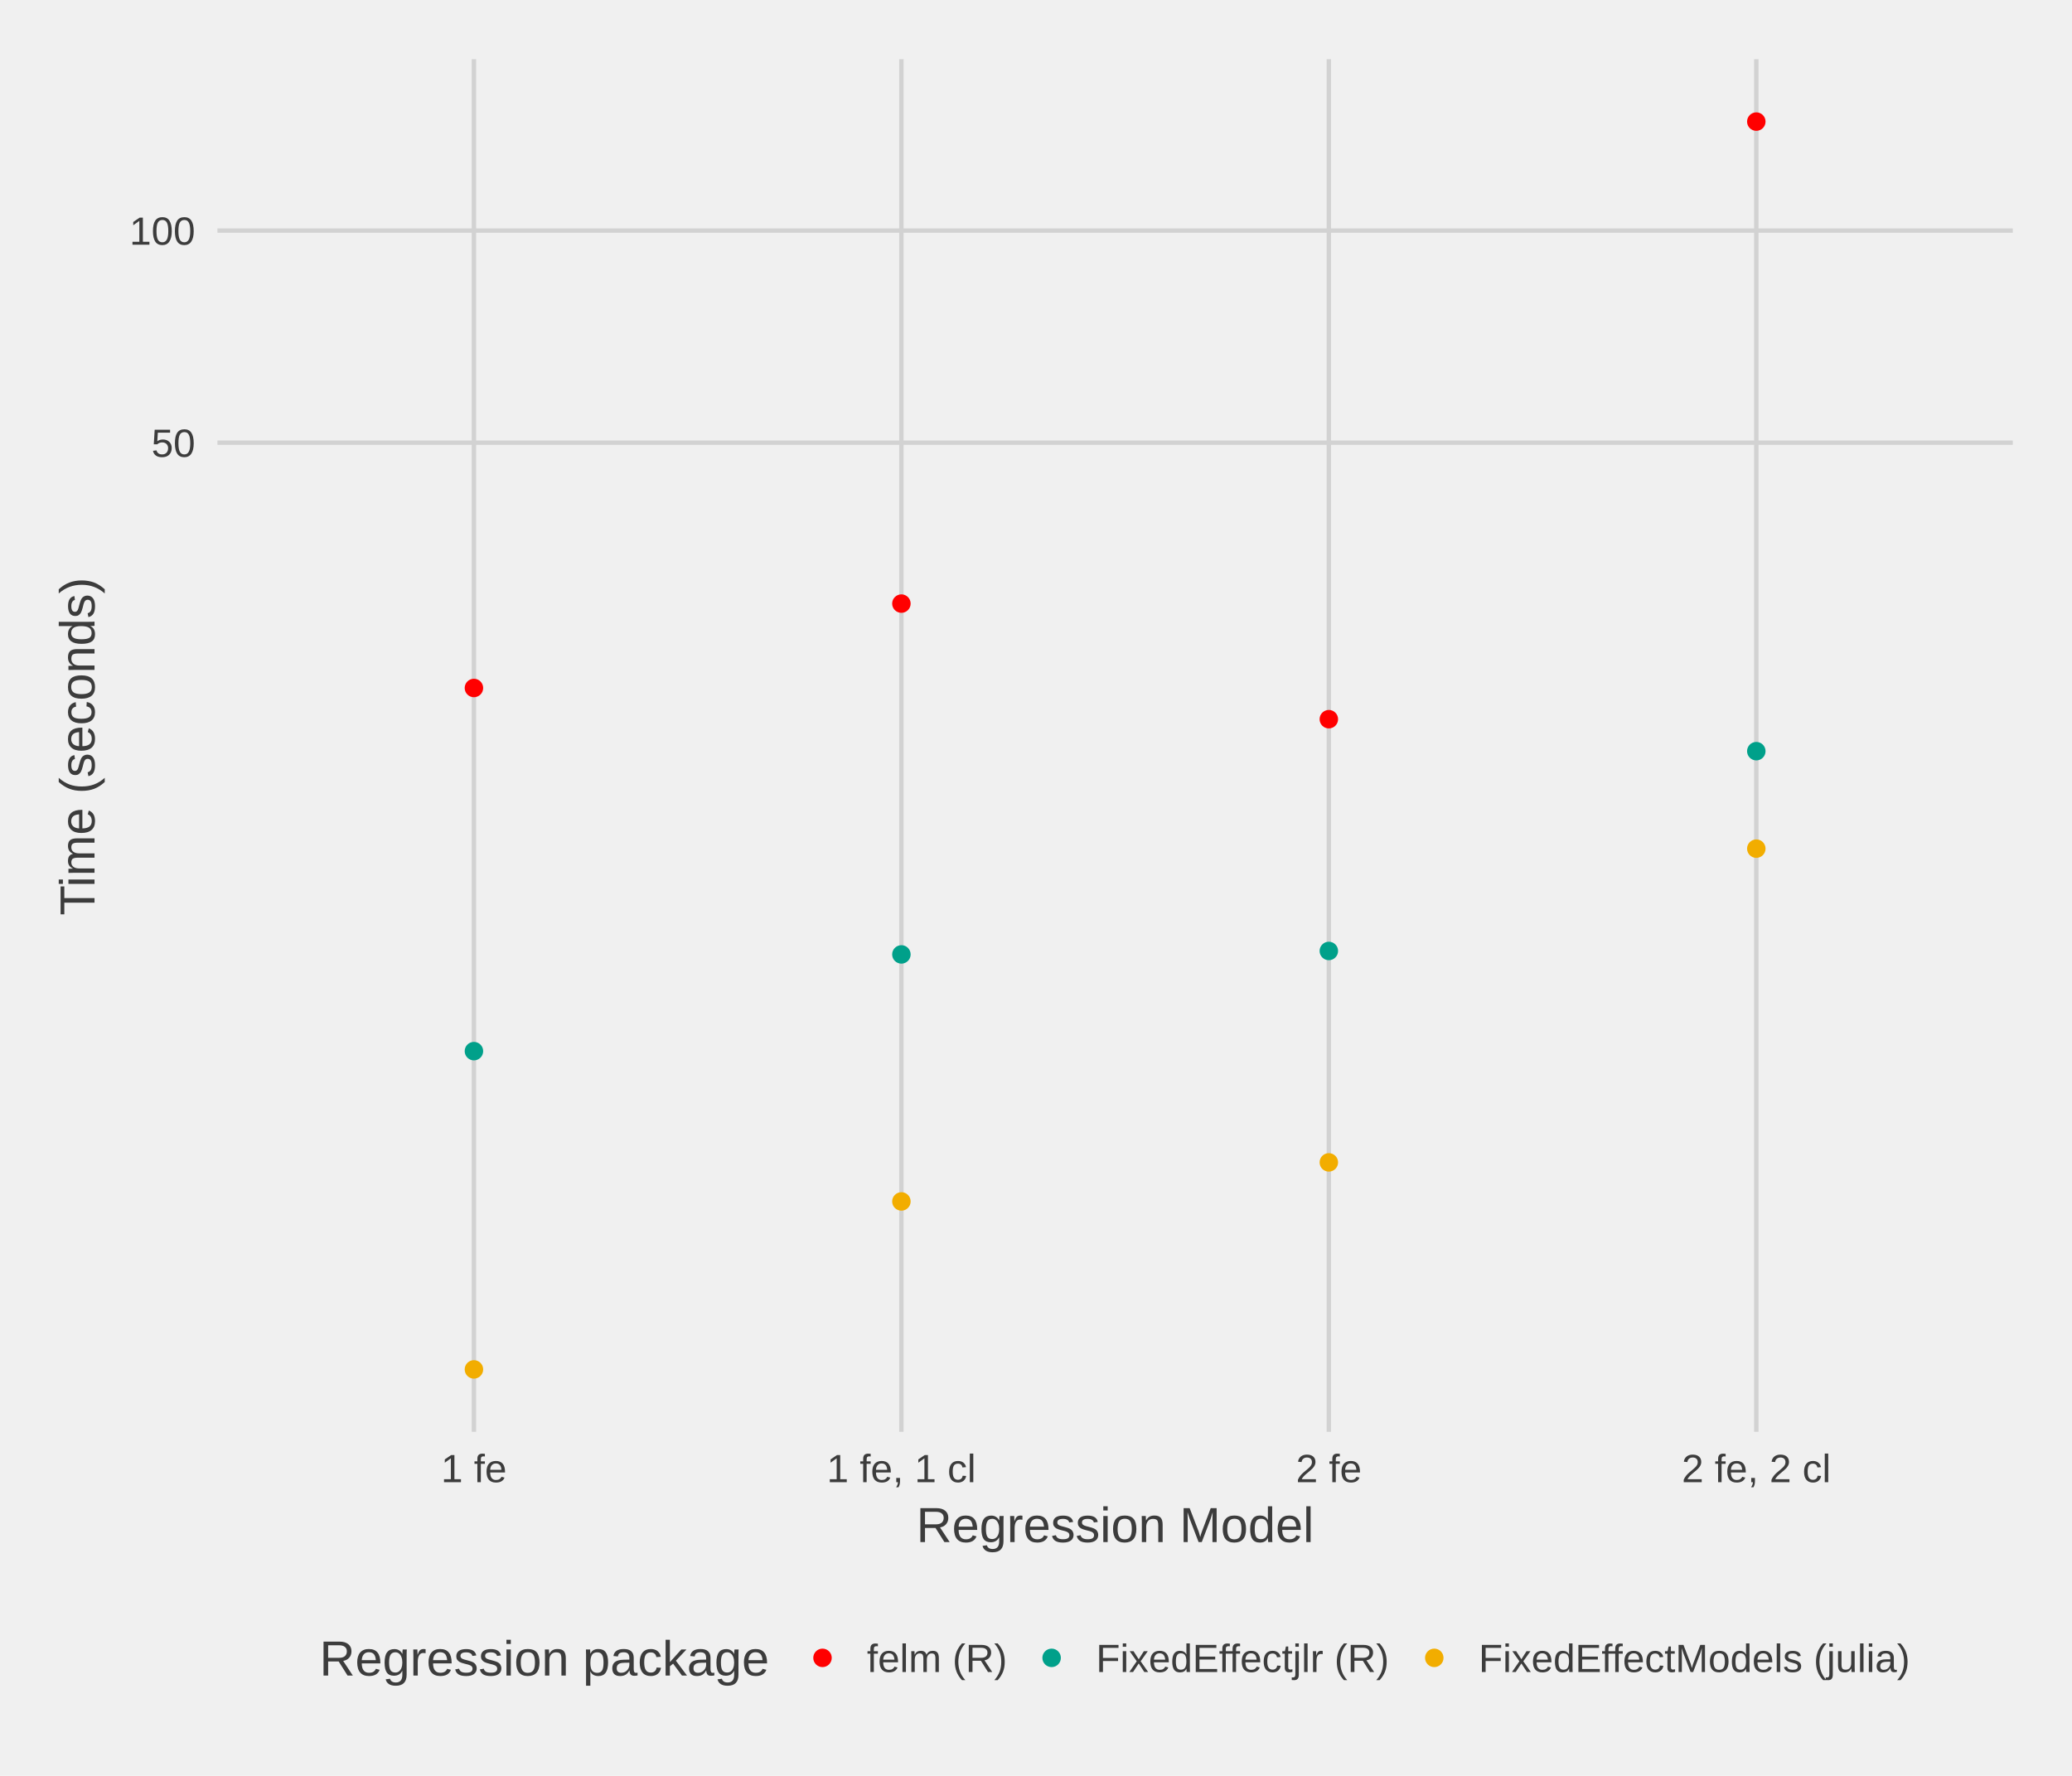
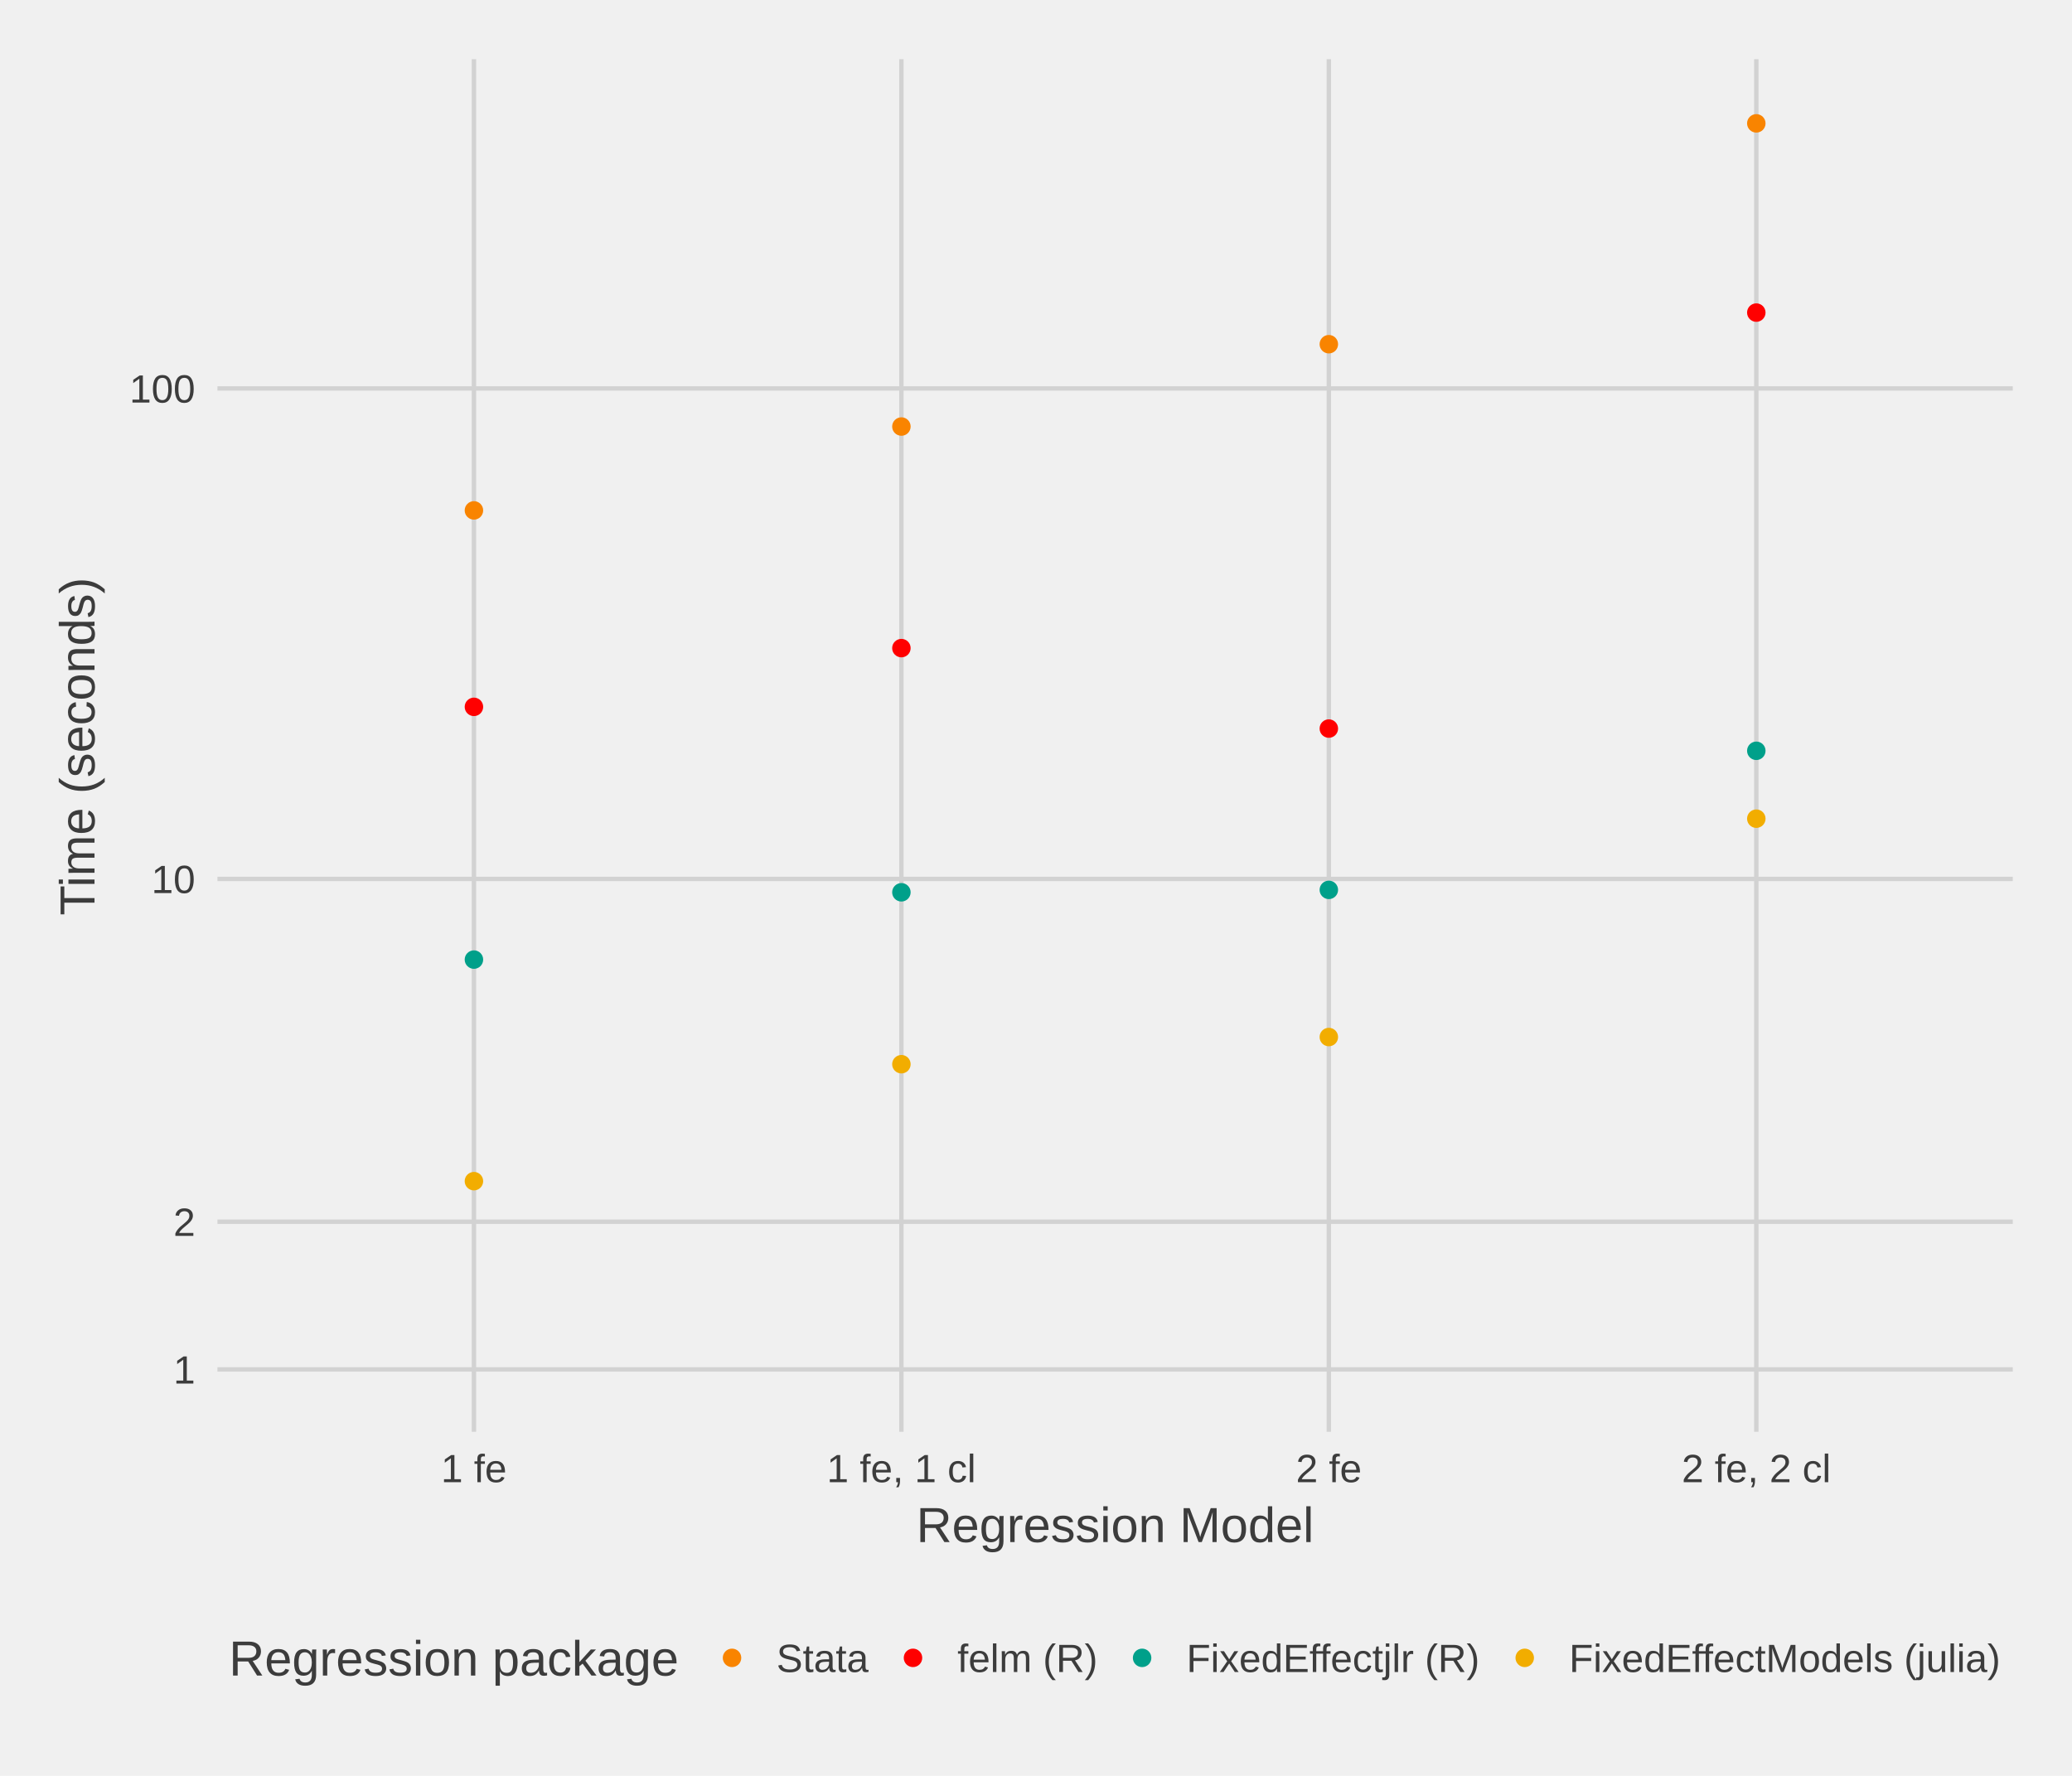
<svg xmlns="http://www.w3.org/2000/svg" viewBox="0 0 504.00 432.00">
  <defs>
    <style type="text/css">
    line, polyline, path, rect, circle {
      fill: none;
      stroke: #000000;
      stroke-linecap: round;
      stroke-linejoin: round;
      stroke-miterlimit: 10.00;
    }
  </style>
  </defs>
  <rect width="100%" height="100%" style="stroke: none; fill: #FFFFFF;" />
  <rect x="0.00" y="0.00" width="504.00" height="432.00" style="stroke-width: 1.07; stroke: none; fill: #F0F0F0;" />
  <defs>
    <clipPath id="cpNTIuODg5OHw0ODkuNnwzNDguMjk4fDE0LjQ=">
      <rect x="52.89" y="14.40" width="436.71" height="333.90" />
    </clipPath>
  </defs>
  <rect x="52.89" y="14.40" width="436.71" height="333.90" style="stroke-width: 1.07; stroke: none; fill: #F0F0F0;" clip-path="url(#cpNTIuODg5OHw0ODkuNnwzNDguMjk4fDE0LjQ=)" />
-   <polyline points="52.89,107.69 489.60,107.69 " style="stroke-width: 1.07; stroke: #D2D2D2; stroke-linecap: butt;" clip-path="url(#cpNTIuODg5OHw0ODkuNnwzNDguMjk4fDE0LjQ=)" />
-   <polyline points="52.89,56.09 489.60,56.09 " style="stroke-width: 1.07; stroke: #D2D2D2; stroke-linecap: butt;" clip-path="url(#cpNTIuODg5OHw0ODkuNnwzNDguMjk4fDE0LjQ=)" />
+   <polyline points="52.89,333.12 489.60,333.12 " style="stroke-width: 1.07; stroke: #D2D2D2; stroke-linecap: butt;" clip-path="url(#cpNTIuODg5OHw0ODkuNnwzNDguMjk4fDE0LjQ=)" />
+   <polyline points="52.89,297.20 489.60,297.20 " style="stroke-width: 1.07; stroke: #D2D2D2; stroke-linecap: butt;" clip-path="url(#cpNTIuODg5OHw0ODkuNnwzNDguMjk4fDE0LjQ=)" />
+   <polyline points="52.89,213.81 489.60,213.81 " style="stroke-width: 1.07; stroke: #D2D2D2; stroke-linecap: butt;" clip-path="url(#cpNTIuODg5OHw0ODkuNnwzNDguMjk4fDE0LjQ=)" />
+   <polyline points="52.89,94.49 489.60,94.49 " style="stroke-width: 1.07; stroke: #D2D2D2; stroke-linecap: butt;" clip-path="url(#cpNTIuODg5OHw0ODkuNnwzNDguMjk4fDE0LjQ=)" />
  <polyline points="115.28,348.30 115.28,14.40 " style="stroke-width: 1.07; stroke: #D2D2D2; stroke-linecap: butt;" clip-path="url(#cpNTIuODg5OHw0ODkuNnwzNDguMjk4fDE0LjQ=)" />
  <polyline points="219.26,348.30 219.26,14.40 " style="stroke-width: 1.07; stroke: #D2D2D2; stroke-linecap: butt;" clip-path="url(#cpNTIuODg5OHw0ODkuNnwzNDguMjk4fDE0LjQ=)" />
  <polyline points="323.23,348.30 323.23,14.40 " style="stroke-width: 1.07; stroke: #D2D2D2; stroke-linecap: butt;" clip-path="url(#cpNTIuODg5OHw0ODkuNnwzNDguMjk4fDE0LjQ=)" />
  <polyline points="427.21,348.30 427.21,14.40 " style="stroke-width: 1.07; stroke: #D2D2D2; stroke-linecap: butt;" clip-path="url(#cpNTIuODg5OHw0ODkuNnwzNDguMjk4fDE0LjQ=)" />
-   <circle cx="115.28" cy="255.70" r="1.42pt" style="stroke-width: 0.71; stroke: #00A08A; fill: #00A08A;" clip-path="url(#cpNTIuODg5OHw0ODkuNnwzNDguMjk4fDE0LjQ=)" />
-   <circle cx="219.26" cy="232.17" r="1.42pt" style="stroke-width: 0.71; stroke: #00A08A; fill: #00A08A;" clip-path="url(#cpNTIuODg5OHw0ODkuNnwzNDguMjk4fDE0LjQ=)" />
-   <circle cx="323.23" cy="231.33" r="1.42pt" style="stroke-width: 0.71; stroke: #00A08A; fill: #00A08A;" clip-path="url(#cpNTIuODg5OHw0ODkuNnwzNDguMjk4fDE0LjQ=)" />
-   <circle cx="427.21" cy="182.73" r="1.42pt" style="stroke-width: 0.71; stroke: #00A08A; fill: #00A08A;" clip-path="url(#cpNTIuODg5OHw0ODkuNnwzNDguMjk4fDE0LjQ=)" />
-   <circle cx="115.28" cy="167.36" r="1.42pt" style="stroke-width: 0.71; stroke: #FF0000; fill: #FF0000;" clip-path="url(#cpNTIuODg5OHw0ODkuNnwzNDguMjk4fDE0LjQ=)" />
-   <circle cx="219.26" cy="146.83" r="1.42pt" style="stroke-width: 0.71; stroke: #FF0000; fill: #FF0000;" clip-path="url(#cpNTIuODg5OHw0ODkuNnwzNDguMjk4fDE0LjQ=)" />
-   <circle cx="323.23" cy="174.95" r="1.42pt" style="stroke-width: 0.71; stroke: #FF0000; fill: #FF0000;" clip-path="url(#cpNTIuODg5OHw0ODkuNnwzNDguMjk4fDE0LjQ=)" />
-   <circle cx="427.21" cy="29.58" r="1.42pt" style="stroke-width: 0.71; stroke: #FF0000; fill: #FF0000;" clip-path="url(#cpNTIuODg5OHw0ODkuNnwzNDguMjk4fDE0LjQ=)" />
-   <circle cx="115.28" cy="333.12" r="1.42pt" style="stroke-width: 0.71; stroke: #F2AD00; fill: #F2AD00;" clip-path="url(#cpNTIuODg5OHw0ODkuNnwzNDguMjk4fDE0LjQ=)" />
-   <circle cx="219.26" cy="292.26" r="1.42pt" style="stroke-width: 0.71; stroke: #F2AD00; fill: #F2AD00;" clip-path="url(#cpNTIuODg5OHw0ODkuNnwzNDguMjk4fDE0LjQ=)" />
-   <circle cx="323.23" cy="282.76" r="1.42pt" style="stroke-width: 0.71; stroke: #F2AD00; fill: #F2AD00;" clip-path="url(#cpNTIuODg5OHw0ODkuNnwzNDguMjk4fDE0LjQ=)" />
-   <circle cx="427.21" cy="206.44" r="1.42pt" style="stroke-width: 0.71; stroke: #F2AD00; fill: #F2AD00;" clip-path="url(#cpNTIuODg5OHw0ODkuNnwzNDguMjk4fDE0LjQ=)" />
+   <circle cx="115.28" cy="233.43" r="1.42pt" style="stroke-width: 0.71; stroke: #00A08A; fill: #00A08A;" clip-path="url(#cpNTIuODg5OHw0ODkuNnwzNDguMjk4fDE0LjQ=)" />
+   <circle cx="219.26" cy="217.06" r="1.42pt" style="stroke-width: 0.71; stroke: #00A08A; fill: #00A08A;" clip-path="url(#cpNTIuODg5OHw0ODkuNnwzNDguMjk4fDE0LjQ=)" />
+   <circle cx="323.23" cy="216.47" r="1.42pt" style="stroke-width: 0.71; stroke: #00A08A; fill: #00A08A;" clip-path="url(#cpNTIuODg5OHw0ODkuNnwzNDguMjk4fDE0LjQ=)" />
+   <circle cx="427.21" cy="182.64" r="1.42pt" style="stroke-width: 0.71; stroke: #00A08A; fill: #00A08A;" clip-path="url(#cpNTIuODg5OHw0ODkuNnwzNDguMjk4fDE0LjQ=)" />
+   <circle cx="115.28" cy="171.95" r="1.42pt" style="stroke-width: 0.71; stroke: #FF0000; fill: #FF0000;" clip-path="url(#cpNTIuODg5OHw0ODkuNnwzNDguMjk4fDE0LjQ=)" />
+   <circle cx="219.26" cy="157.66" r="1.42pt" style="stroke-width: 0.71; stroke: #FF0000; fill: #FF0000;" clip-path="url(#cpNTIuODg5OHw0ODkuNnwzNDguMjk4fDE0LjQ=)" />
+   <circle cx="323.23" cy="177.23" r="1.42pt" style="stroke-width: 0.71; stroke: #FF0000; fill: #FF0000;" clip-path="url(#cpNTIuODg5OHw0ODkuNnwzNDguMjk4fDE0LjQ=)" />
+   <circle cx="427.21" cy="76.04" r="1.42pt" style="stroke-width: 0.71; stroke: #FF0000; fill: #FF0000;" clip-path="url(#cpNTIuODg5OHw0ODkuNnwzNDguMjk4fDE0LjQ=)" />
+   <circle cx="115.28" cy="287.33" r="1.42pt" style="stroke-width: 0.71; stroke: #F2AD00; fill: #F2AD00;" clip-path="url(#cpNTIuODg5OHw0ODkuNnwzNDguMjk4fDE0LjQ=)" />
+   <circle cx="219.26" cy="258.88" r="1.42pt" style="stroke-width: 0.71; stroke: #F2AD00; fill: #F2AD00;" clip-path="url(#cpNTIuODg5OHw0ODkuNnwzNDguMjk4fDE0LjQ=)" />
+   <circle cx="323.23" cy="252.27" r="1.42pt" style="stroke-width: 0.71; stroke: #F2AD00; fill: #F2AD00;" clip-path="url(#cpNTIuODg5OHw0ODkuNnwzNDguMjk4fDE0LjQ=)" />
+   <circle cx="427.21" cy="199.15" r="1.42pt" style="stroke-width: 0.71; stroke: #F2AD00; fill: #F2AD00;" clip-path="url(#cpNTIuODg5OHw0ODkuNnwzNDguMjk4fDE0LjQ=)" />
+   <circle cx="115.28" cy="124.16" r="1.42pt" style="stroke-width: 0.71; stroke: #F98400; fill: #F98400;" clip-path="url(#cpNTIuODg5OHw0ODkuNnwzNDguMjk4fDE0LjQ=)" />
+   <circle cx="219.26" cy="103.76" r="1.42pt" style="stroke-width: 0.71; stroke: #F98400; fill: #F98400;" clip-path="url(#cpNTIuODg5OHw0ODkuNnwzNDguMjk4fDE0LjQ=)" />
+   <circle cx="323.23" cy="83.73" r="1.42pt" style="stroke-width: 0.71; stroke: #F98400; fill: #F98400;" clip-path="url(#cpNTIuODg5OHw0ODkuNnwzNDguMjk4fDE0LjQ=)" />
+   <circle cx="427.21" cy="30.01" r="1.42pt" style="stroke-width: 0.71; stroke: #F98400; fill: #F98400;" clip-path="url(#cpNTIuODg5OHw0ODkuNnwzNDguMjk4fDE0LjQ=)" />
  <rect x="52.89" y="14.40" width="436.71" height="333.90" style="stroke-width: 1.07; stroke: none;" clip-path="url(#cpNTIuODg5OHw0ODkuNnwzNDguMjk4fDE0LjQ=)" />
  <defs>
    <clipPath id="cpMHw1MDR8NDMyfDA=">
      <rect x="0.00" y="0.00" width="504.00" height="432.00" />
    </clipPath>
  </defs>
  <g clip-path="url(#cpMHw1MDR8NDMyfDA=)">
-     <text x="36.83" y="111.13" style="font-size: 9.60px; fill: #3C3C3C; font-family: Arial;" textLength="10.68px" lengthAdjust="spacingAndGlyphs">50</text>
+     <text x="42.17" y="336.56" style="font-size: 9.60px; fill: #3C3C3C; font-family: Arial;" textLength="5.34px" lengthAdjust="spacingAndGlyphs">1</text>
  </g>
  <g clip-path="url(#cpMHw1MDR8NDMyfDA=)">
-     <text x="31.49" y="59.53" style="font-size: 9.60px; fill: #3C3C3C; font-family: Arial;" textLength="16.02px" lengthAdjust="spacingAndGlyphs">100</text>
+     <text x="42.17" y="300.64" style="font-size: 9.60px; fill: #3C3C3C; font-family: Arial;" textLength="5.34px" lengthAdjust="spacingAndGlyphs">2</text>
+   </g>
+   <g clip-path="url(#cpMHw1MDR8NDMyfDA=)">
+     <text x="36.83" y="217.24" style="font-size: 9.60px; fill: #3C3C3C; font-family: Arial;" textLength="10.68px" lengthAdjust="spacingAndGlyphs">10</text>
+   </g>
+   <g clip-path="url(#cpMHw1MDR8NDMyfDA=)">
+     <text x="31.49" y="97.93" style="font-size: 9.60px; fill: #3C3C3C; font-family: Arial;" textLength="16.02px" lengthAdjust="spacingAndGlyphs">100</text>
  </g>
  <g clip-path="url(#cpMHw1MDR8NDMyfDA=)">
    <text x="107.27" y="360.55" style="font-size: 9.60px; fill: #3C3C3C; font-family: Arial;" textLength="16.01px" lengthAdjust="spacingAndGlyphs">1 fe</text>
  </g>
  <g clip-path="url(#cpMHw1MDR8NDMyfDA=)">
    <text x="201.11" y="360.55" style="font-size: 9.60px; fill: #3C3C3C; font-family: Arial;" textLength="36.29px" lengthAdjust="spacingAndGlyphs">1 fe, 1 cl</text>
  </g>
  <g clip-path="url(#cpMHw1MDR8NDMyfDA=)">
    <text x="315.23" y="360.55" style="font-size: 9.60px; fill: #3C3C3C; font-family: Arial;" textLength="16.01px" lengthAdjust="spacingAndGlyphs">2 fe</text>
  </g>
  <g clip-path="url(#cpMHw1MDR8NDMyfDA=)">
    <text x="409.07" y="360.55" style="font-size: 9.60px; fill: #3C3C3C; font-family: Arial;" textLength="36.29px" lengthAdjust="spacingAndGlyphs">2 fe, 2 cl</text>
  </g>
  <g clip-path="url(#cpMHw1MDR8NDMyfDA=)">
    <text x="222.89" y="375.12" style="font-size: 12.00px; fill: #3C3C3C; font-family: Arial;" textLength="96.71px" lengthAdjust="spacingAndGlyphs">Regression Model</text>
  </g>
  <g clip-path="url(#cpMHw1MDR8NDMyfDA=)">
    <text transform="translate(22.99,222.69) rotate(-90)" style="font-size: 12.00px; fill: #3C3C3C; font-family: Arial;" textLength="82.69px" lengthAdjust="spacingAndGlyphs">Time (seconds)</text>
  </g>
-   <rect x="72.04" y="388.98" width="398.41" height="28.62" style="stroke-width: 1.07; stroke: none; fill: #F0F0F0;" clip-path="url(#cpMHw1MDR8NDMyfDA=)" />
+   <rect x="50.03" y="388.98" width="442.42" height="28.62" style="stroke-width: 1.07; stroke: none; fill: #F0F0F0;" clip-path="url(#cpMHw1MDR8NDMyfDA=)" />
  <g clip-path="url(#cpMHw1MDR8NDMyfDA=)">
-     <text x="77.71" y="407.59" style="font-size: 12.00px; fill: #3C3C3C; font-family: Arial;" textLength="109.40px" lengthAdjust="spacingAndGlyphs">Regression package</text>
+     <text x="55.70" y="407.59" style="font-size: 12.00px; fill: #3C3C3C; font-family: Arial;" textLength="109.40px" lengthAdjust="spacingAndGlyphs">Regression package</text>
  </g>
-   <rect x="191.43" y="394.65" width="17.28" height="17.28" style="stroke-width: 1.07; stroke: none; fill: #F0F0F0;" clip-path="url(#cpMHw1MDR8NDMyfDA=)" />
-   <circle cx="200.07" cy="403.29" r="1.42pt" style="stroke-width: 0.71; stroke: #FF0000; fill: #FF0000;" clip-path="url(#cpMHw1MDR8NDMyfDA=)" />
-   <rect x="247.16" y="394.65" width="17.28" height="17.28" style="stroke-width: 1.07; stroke: none; fill: #F0F0F0;" clip-path="url(#cpMHw1MDR8NDMyfDA=)" />
-   <circle cx="255.80" cy="403.29" r="1.42pt" style="stroke-width: 0.71; stroke: #00A08A; fill: #00A08A;" clip-path="url(#cpMHw1MDR8NDMyfDA=)" />
-   <rect x="340.24" y="394.65" width="17.28" height="17.28" style="stroke-width: 1.07; stroke: none; fill: #F0F0F0;" clip-path="url(#cpMHw1MDR8NDMyfDA=)" />
-   <circle cx="348.88" cy="403.29" r="1.42pt" style="stroke-width: 0.71; stroke: #F2AD00; fill: #F2AD00;" clip-path="url(#cpMHw1MDR8NDMyfDA=)" />
+   <rect x="169.42" y="394.65" width="17.28" height="17.28" style="stroke-width: 1.07; stroke: none; fill: #F0F0F0;" clip-path="url(#cpMHw1MDR8NDMyfDA=)" />
+   <circle cx="178.06" cy="403.29" r="1.42pt" style="stroke-width: 0.71; stroke: #F98400; fill: #F98400;" clip-path="url(#cpMHw1MDR8NDMyfDA=)" />
+   <rect x="213.44" y="394.65" width="17.28" height="17.28" style="stroke-width: 1.07; stroke: none; fill: #F0F0F0;" clip-path="url(#cpMHw1MDR8NDMyfDA=)" />
+   <circle cx="222.08" cy="403.29" r="1.42pt" style="stroke-width: 0.71; stroke: #FF0000; fill: #FF0000;" clip-path="url(#cpMHw1MDR8NDMyfDA=)" />
+   <rect x="269.17" y="394.65" width="17.28" height="17.28" style="stroke-width: 1.07; stroke: none; fill: #F0F0F0;" clip-path="url(#cpMHw1MDR8NDMyfDA=)" />
+   <circle cx="277.81" cy="403.29" r="1.42pt" style="stroke-width: 0.71; stroke: #00A08A; fill: #00A08A;" clip-path="url(#cpMHw1MDR8NDMyfDA=)" />
+   <rect x="362.24" y="394.65" width="17.28" height="17.28" style="stroke-width: 1.07; stroke: none; fill: #F0F0F0;" clip-path="url(#cpMHw1MDR8NDMyfDA=)" />
+   <circle cx="370.88" cy="403.29" r="1.42pt" style="stroke-width: 0.71; stroke: #F2AD00; fill: #F2AD00;" clip-path="url(#cpMHw1MDR8NDMyfDA=)" />
  <g clip-path="url(#cpMHw1MDR8NDMyfDA=)">
-     <text x="210.87" y="406.73" style="font-size: 9.60px; fill: #3C3C3C; font-family: Arial;" textLength="34.13px" lengthAdjust="spacingAndGlyphs">felm (R)</text>
+     <text x="188.86" y="406.73" style="font-size: 9.60px; fill: #3C3C3C; font-family: Arial;" textLength="22.42px" lengthAdjust="spacingAndGlyphs">Stata</text>
  </g>
  <g clip-path="url(#cpMHw1MDR8NDMyfDA=)">
-     <text x="266.60" y="406.73" style="font-size: 9.60px; fill: #3C3C3C; font-family: Arial;" textLength="71.47px" lengthAdjust="spacingAndGlyphs">FixedEffectjlr (R)</text>
+     <text x="232.88" y="406.73" style="font-size: 9.60px; fill: #3C3C3C; font-family: Arial;" textLength="34.13px" lengthAdjust="spacingAndGlyphs">felm (R)</text>
  </g>
  <g clip-path="url(#cpMHw1MDR8NDMyfDA=)">
-     <text x="359.68" y="406.73" style="font-size: 9.60px; fill: #3C3C3C; font-family: Arial;" textLength="105.10px" lengthAdjust="spacingAndGlyphs">FixedEffectModels (julia)</text>
+     <text x="288.61" y="406.73" style="font-size: 9.60px; fill: #3C3C3C; font-family: Arial;" textLength="71.47px" lengthAdjust="spacingAndGlyphs">FixedEffectjlr (R)</text>
+   </g>
+   <g clip-path="url(#cpMHw1MDR8NDMyfDA=)">
+     <text x="381.68" y="406.73" style="font-size: 9.60px; fill: #3C3C3C; font-family: Arial;" textLength="105.10px" lengthAdjust="spacingAndGlyphs">FixedEffectModels (julia)</text>
  </g>
</svg>
